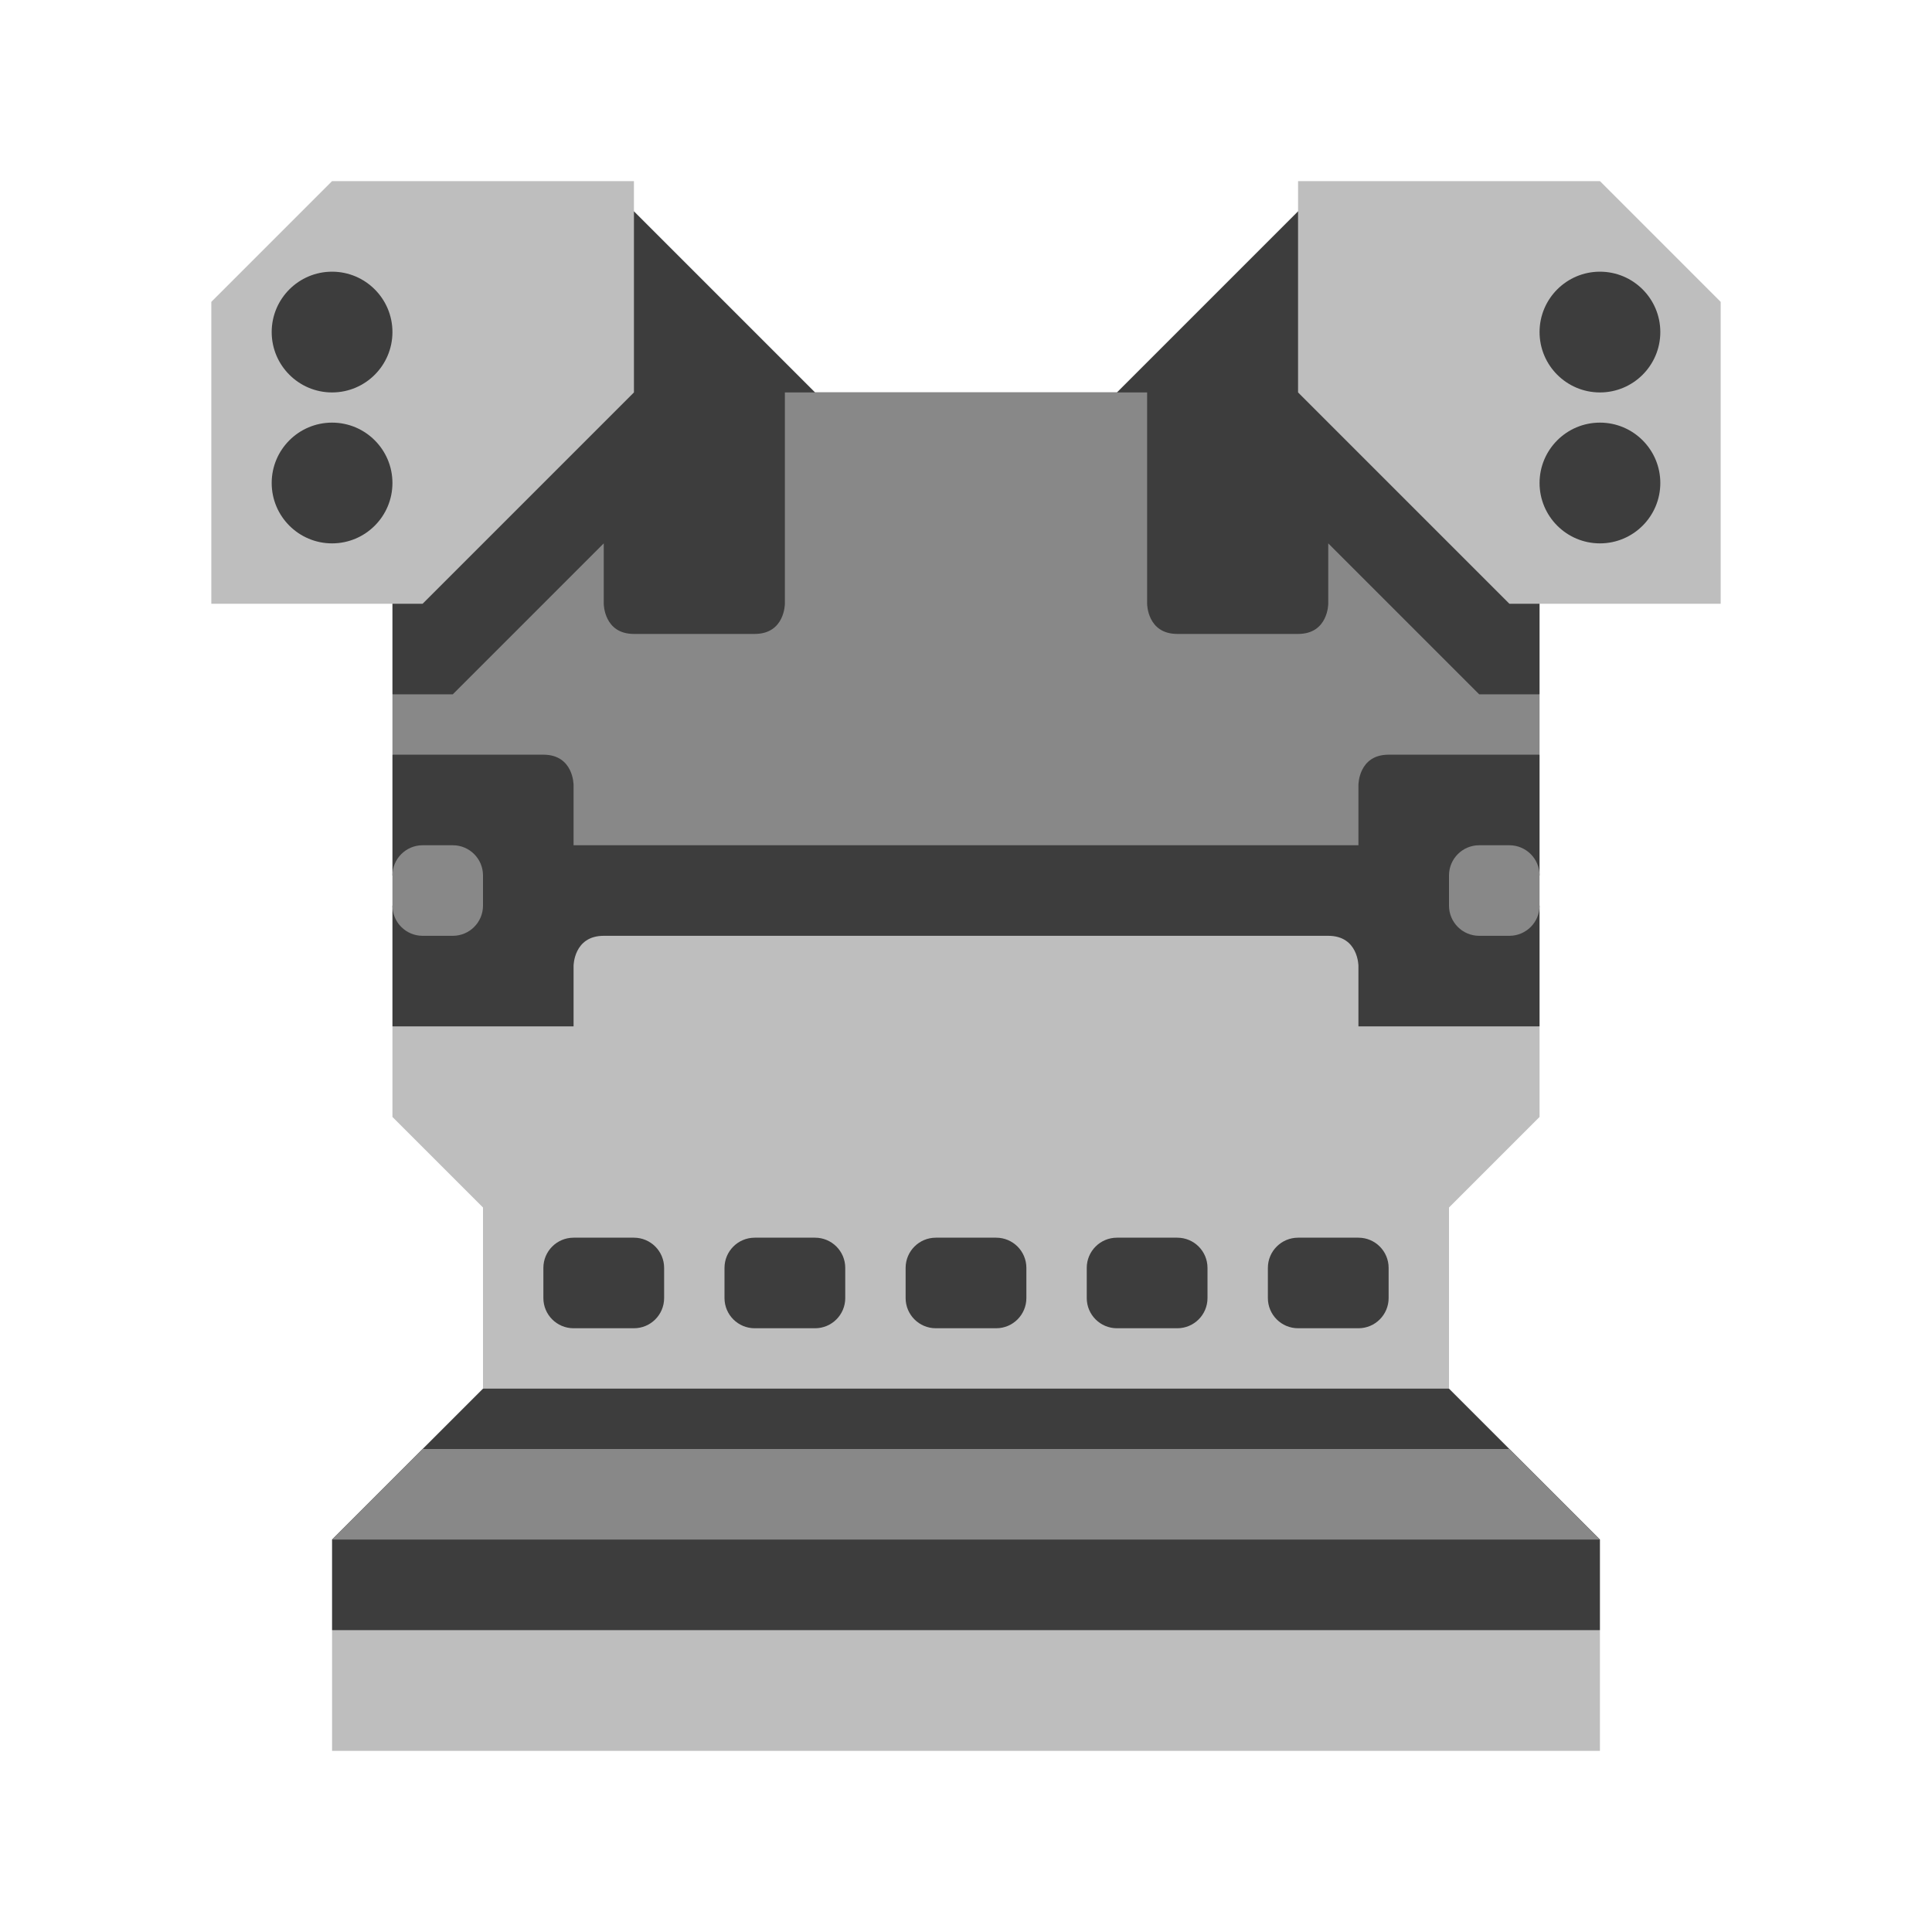
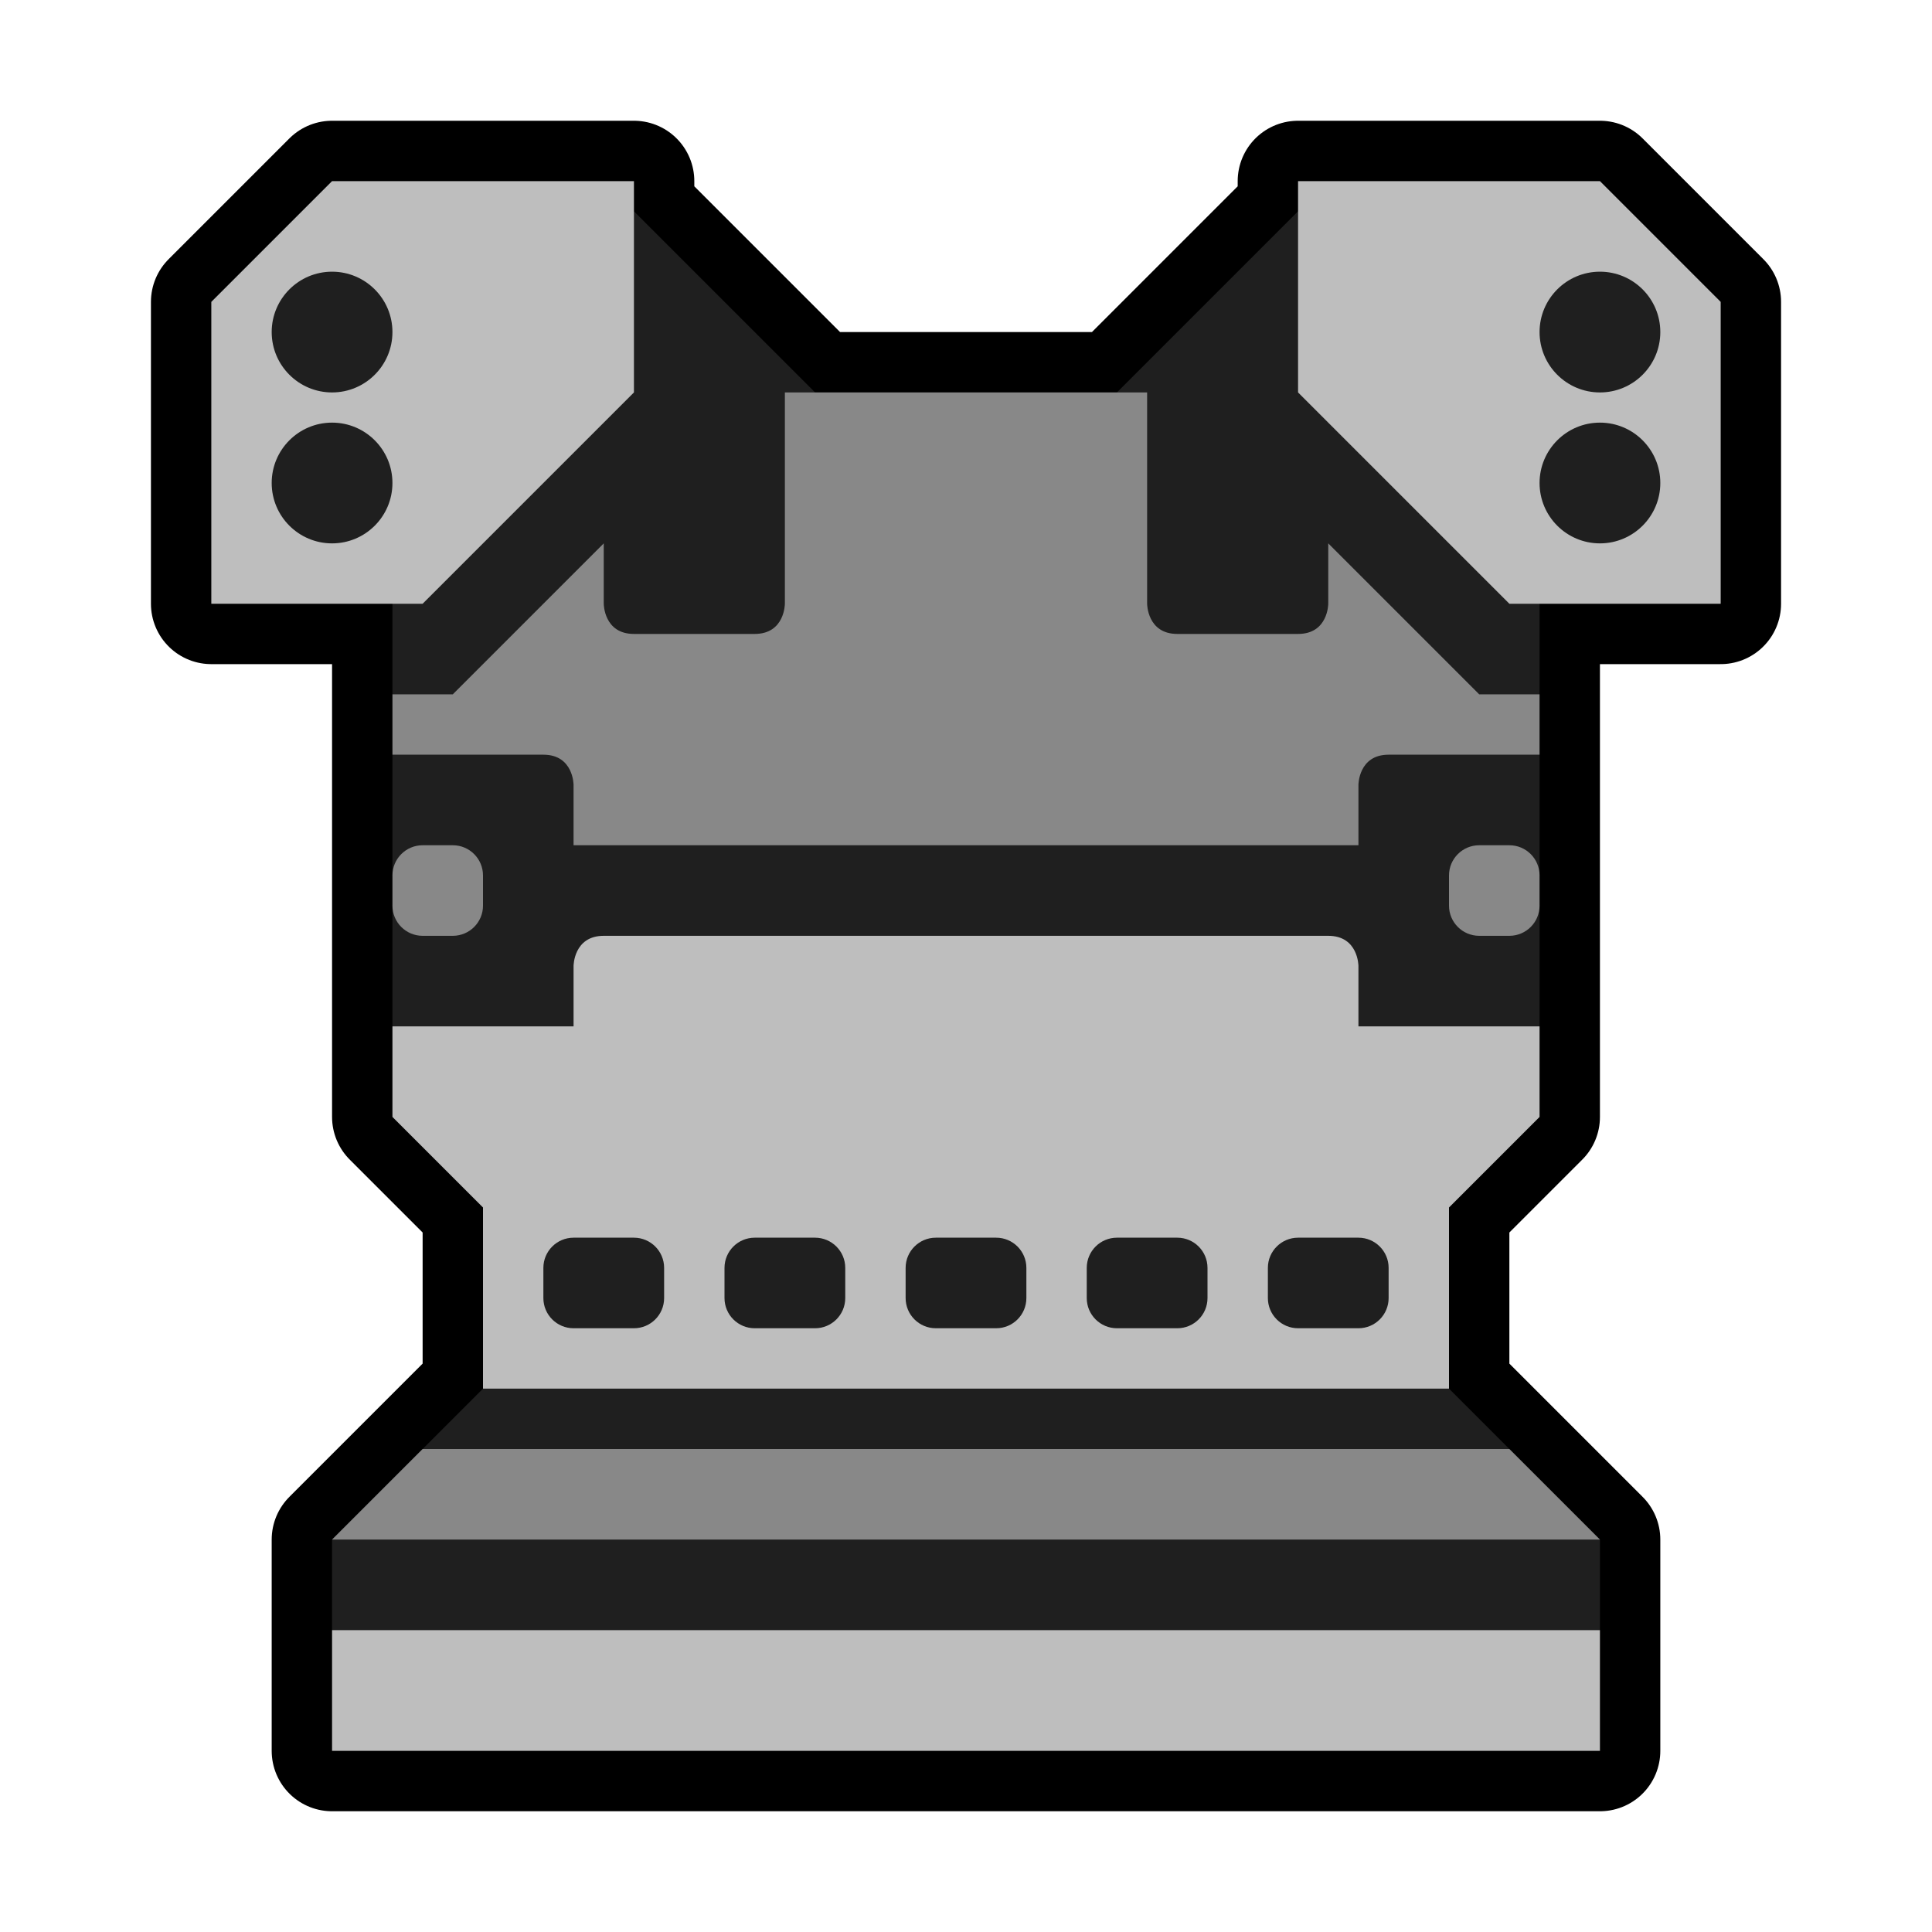
- <svg xmlns="http://www.w3.org/2000/svg" width="100%" height="100%" viewBox="0 0 64 64" version="1.1" xml:space="preserve" style="fill-rule:evenodd;clip-rule:evenodd;stroke-linejoin:round;stroke-miterlimit:2;">
-   <g transform="matrix(1,0,0,1,0,-64)">
-     <g id="Chest_Rank_01" transform="matrix(1,0,0,1,0,-832)">
-       <g id="background" transform="matrix(1,0,0,1,-64,0)">
-         <path d="M101,909L107,903L117,903L120,906L120,915L115,915L115,919L114,920L115,921L115,925L114,925.5L115,926L115,930L111,934L111,941L117,947L117,950L116,951L76,951L75,950L75,947L81,941L81,934L77,930L77,926L78,925.5L77,925L77,921L78,920L77,919L77,915L72,915L72,906L75,903L85,903L91,909L101,909Z" style="fill-opacity:0.76;" />
+ <svg xmlns="http://www.w3.org/2000/svg" width="100%" height="100%" viewBox="0 0 64 64" version="1.1" xml:space="preserve" style="fill-rule:evenodd;clip-rule:evenodd;stroke-linejoin:round;stroke-miterlimit:2;" id="svg3276">
+   <defs id="defs3280">
+         
+     
+             
+             
+             
+         
+                 
+             
+                 
+             
+                 
+             </defs>
+   <path id="path3264" style="fill-opacity:1;fill:none;stroke:#000000;stroke-opacity:1;stroke-width:4;stroke-dasharray:none" d="M 11 6 L 7 10 L 7 20 L 13 20 L 13 23 L 13 25 L 13 29 L 13 30 L 13 34 L 13 37 L 16 40 L 16 46 L 14 48 L 11 51 L 11 54 L 11 58 L 53 58 L 53 54 L 53 51 L 50 48 L 48 46 L 48 40 L 51 37 L 51 34 L 51 30 L 51 29 L 51 25 L 51 23 L 51 20 L 57 20 L 57 10 L 53 6 L 43 6 L 43 7 L 37 13 L 27 13 L 21 7 L 21 6 L 11 6 z " />
+   <g transform="matrix(1,0,0,1,0,-64)" id="g4502">
+     <g id="g4500" transform="matrix(1,0,0,1,0,-832)">
+       <g id="g4490" transform="matrix(1,0,0,1,-64,0)">
+         <path d="M101,909L107,903L117,903L120,906L120,915L115,915L115,919L114,920L115,921L115,925L114,925.5L115,926L115,930L111,934L111,941L117,947L117,950L116,951L76,951L75,950L75,947L81,941L81,934L77,930L77,926L78,925.5L77,925L77,921L78,920L77,919L77,915L72,915L72,906L75,903L85,903L91,909L101,909Z" style="fill-opacity:1;fill:#1f1f1f" id="path4488" />
      </g>
-       <g id="Color_02" transform="matrix(1,0,0,1,-64,0)">
-         <path d="M75,947L78,944L114,944L117,947L75,947ZM115,925C115,924.448 114.552,924 114,924L113,924C112.448,924 112,924.448 112,925L112,926C112,926.552 112.448,927 113,927L114,927C114.552,927 115,926.552 115,926L115,925ZM80,925C80,924.448 79.552,924 79,924L78,924C77.448,924 77,924.448 77,925L77,926C77,926.552 77.448,927 78,927L79,927C79.552,927 80,926.552 80,926L80,925ZM83,924L83,922C83,922 83,921 82,921L77,921L77,919L79,919L84,914L84,916C84,916 84,917 85,917L89,917C90,917 90,916 90,916L90,909L102,909L102,916C102,916 102,917 103,917L107,917C108,917 108,916 108,916L108,914L113,919L115,919L115,921L110,921C109,921 109,922 109,922L109,924L83,924Z" style="fill:rgb(136,136,136);" />
+       <g id="g4494" transform="matrix(1,0,0,1,-64,0)">
+         <path d="M75,947L78,944L114,944L117,947L75,947ZM115,925C115,924.448 114.552,924 114,924L113,924C112.448,924 112,924.448 112,925L112,926C112,926.552 112.448,927 113,927L114,927C114.552,927 115,926.552 115,926L115,925ZM80,925C80,924.448 79.552,924 79,924L78,924C77.448,924 77,924.448 77,925L77,926C77,926.552 77.448,927 78,927L79,927C79.552,927 80,926.552 80,926L80,925ZM83,924L83,922C83,922 83,921 82,921L77,921L77,919L79,919L84,914L84,916C84,916 84,917 85,917L89,917C90,917 90,916 90,916L90,909L102,909L102,916C102,916 102,917 103,917L107,917C108,917 108,916 108,916L108,914L113,919L115,919L115,921L110,921C109,921 109,922 109,922L109,924L83,924Z" style="fill:rgb(136,136,136);" id="path4492" />
      </g>
-       <g id="color_01" transform="matrix(1,0,0,1,-64,0)">
-         <path d="M117,950L75,950L75,954L117,954L117,950ZM80,942L80,936L77,933L77,930L83,930L83,928C83,928 83,927 84,927L108,927C109,927 109,928 109,928L109,930L115,930L115,933L112,936L112,942L80,942ZM98,938C98,937.448 97.552,937 97,937L95,937C94.448,937 94,937.448 94,938L94,939C94,939.552 94.448,940 95,940L97,940C97.552,940 98,939.552 98,939L98,938ZM110,938C110,937.448 109.552,937 109,937L107,937C106.448,937 106,937.448 106,938L106,939C106,939.552 106.448,940 107,940L109,940C109.552,940 110,939.552 110,939L110,938ZM104,938C104,937.448 103.552,937 103,937L101,937C100.448,937 100,937.448 100,938L100,939C100,939.552 100.448,940 101,940L103,940C103.552,940 104,939.552 104,939L104,938ZM92,938C92,937.448 91.552,937 91,937L89,937C88.448,937 88,937.448 88,938L88,939C88,939.552 88.448,940 89,940L91,940C91.552,940 92,939.552 92,939L92,938ZM86,938C86,937.448 85.552,937 85,937L83,937C82.448,937 82,937.448 82,938L82,939C82,939.552 82.448,940 83,940L85,940C85.552,940 86,939.552 86,939L86,938ZM107,902L117,902L121,906L121,916L114,916L107,909L107,902ZM85,902L75,902L71,906L71,916L78,916L85,909L85,902ZM117,910C118.104,910 119,910.896 119,912C119,913.104 118.104,914 117,914C115.896,914 115,913.104 115,912C115,910.896 115.896,910 117,910ZM75,910C73.896,910 73,910.896 73,912C73,913.104 73.896,914 75,914C76.104,914 77,913.104 77,912C77,910.896 76.104,910 75,910ZM117,905C118.104,905 119,905.896 119,907C119,908.104 118.104,909 117,909C115.896,909 115,908.104 115,907C115,905.896 115.896,905 117,905ZM75,905C73.896,905 73,905.896 73,907C73,908.104 73.896,909 75,909C76.104,909 77,908.104 77,907C77,905.896 76.104,905 75,905Z" style="fill:rgb(190,190,190);" />
+       <g id="g4498" transform="matrix(1,0,0,1,-64,0)">
+         <path d="M117,950L75,950L75,954L117,954L117,950ZM80,942L80,936L77,933L77,930L83,930L83,928C83,928 83,927 84,927L108,927C109,927 109,928 109,928L109,930L115,930L115,933L112,936L112,942L80,942ZM98,938C98,937.448 97.552,937 97,937L95,937C94.448,937 94,937.448 94,938L94,939C94,939.552 94.448,940 95,940L97,940C97.552,940 98,939.552 98,939L98,938ZM110,938C110,937.448 109.552,937 109,937L107,937C106.448,937 106,937.448 106,938L106,939C106,939.552 106.448,940 107,940L109,940C109.552,940 110,939.552 110,939L110,938ZM104,938C104,937.448 103.552,937 103,937L101,937C100.448,937 100,937.448 100,938L100,939C100,939.552 100.448,940 101,940L103,940C103.552,940 104,939.552 104,939L104,938ZM92,938C92,937.448 91.552,937 91,937L89,937C88.448,937 88,937.448 88,938L88,939C88,939.552 88.448,940 89,940L91,940C91.552,940 92,939.552 92,939L92,938ZM86,938C86,937.448 85.552,937 85,937L83,937C82.448,937 82,937.448 82,938L82,939C82,939.552 82.448,940 83,940L85,940C85.552,940 86,939.552 86,939L86,938ZM107,902L117,902L121,906L121,916L114,916L107,909L107,902ZM85,902L75,902L71,906L71,916L78,916L85,909L85,902ZM117,910C118.104,910 119,910.896 119,912C119,913.104 118.104,914 117,914C115.896,914 115,913.104 115,912C115,910.896 115.896,910 117,910ZM75,910C73.896,910 73,910.896 73,912C73,913.104 73.896,914 75,914C76.104,914 77,913.104 77,912C77,910.896 76.104,910 75,910ZM117,905C118.104,905 119,905.896 119,907C119,908.104 118.104,909 117,909C115.896,909 115,908.104 115,907C115,905.896 115.896,905 117,905ZM75,905C73.896,905 73,905.896 73,907C73,908.104 73.896,909 75,909C76.104,909 77,908.104 77,907C77,905.896 76.104,905 75,905Z" style="fill:rgb(190,190,190);" id="path4496" />
      </g>
    </g>
  </g>
</svg>
